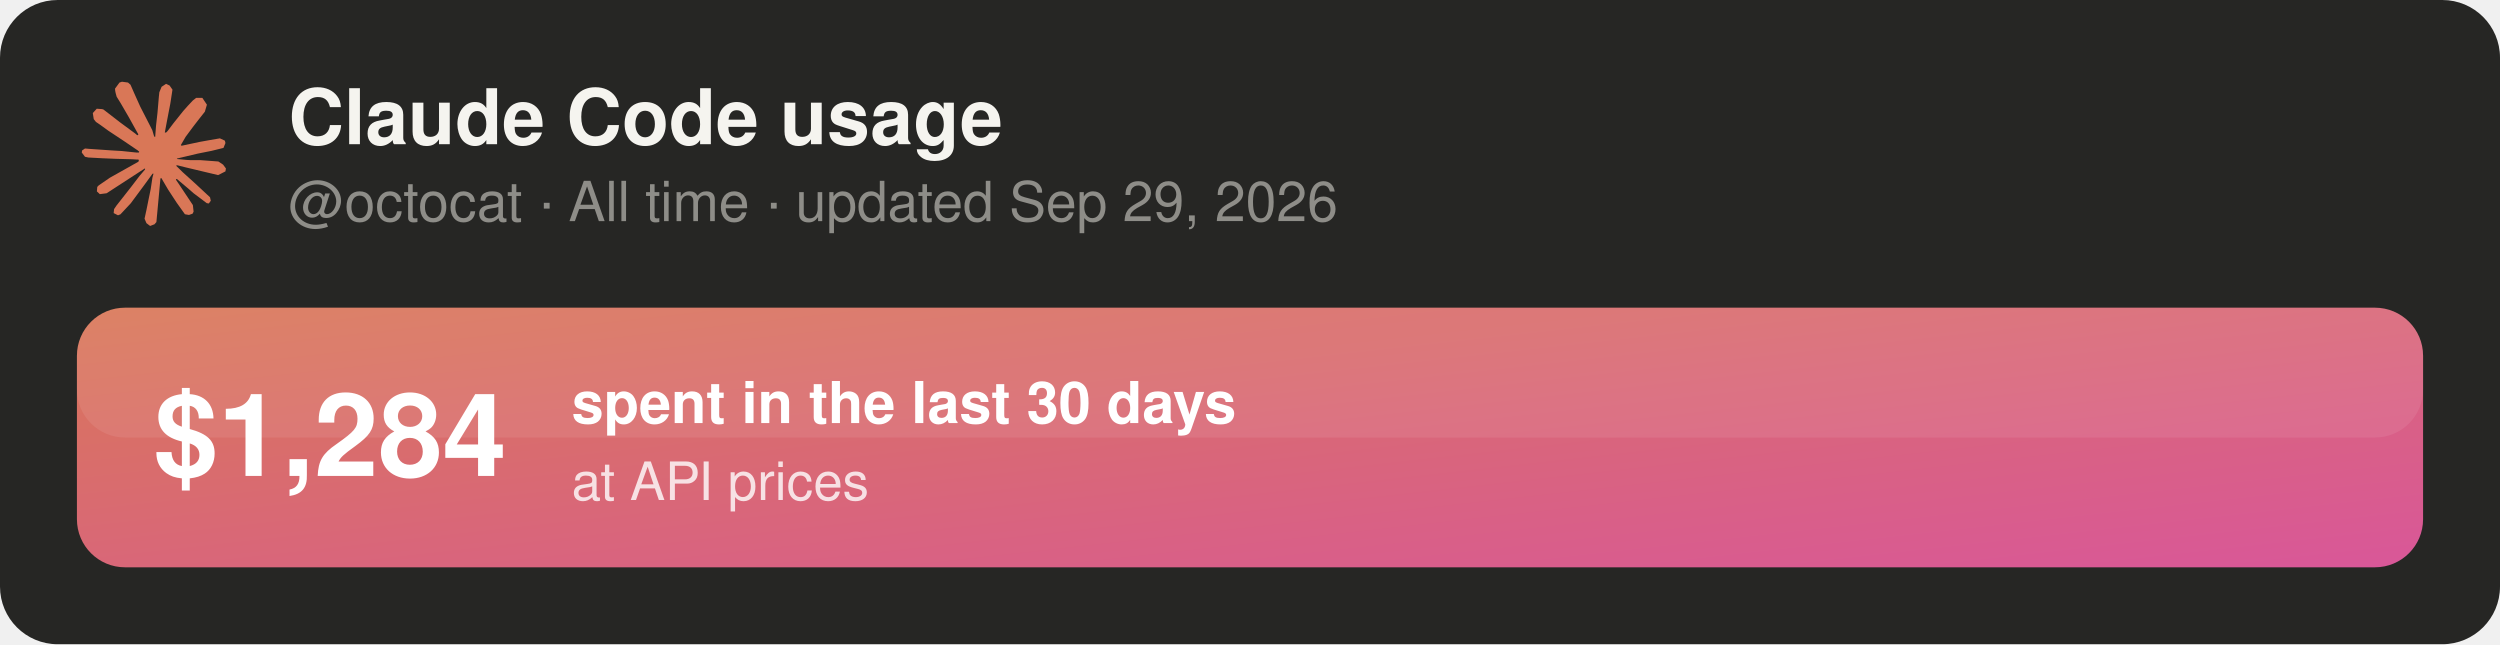
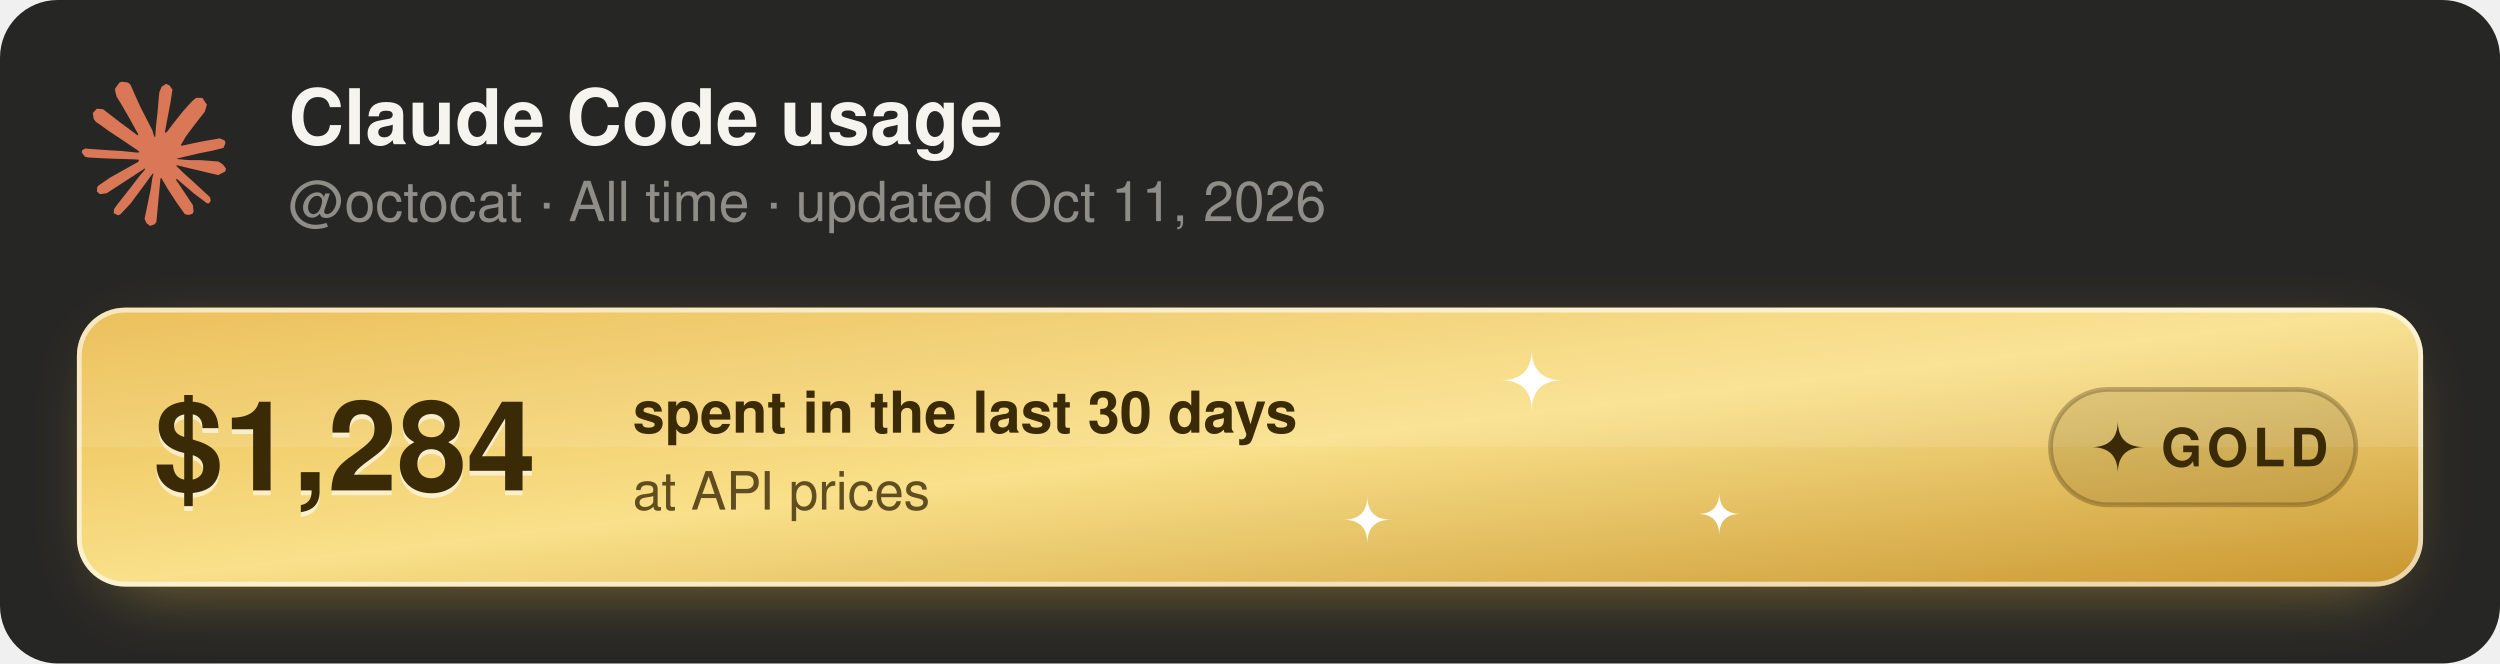
- <svg xmlns="http://www.w3.org/2000/svg" width="520" height="134" viewBox="0 0 520 134" font-family="-apple-system,BlinkMacSystemFont,'Segoe UI',Helvetica,Arial,sans-serif">
-   <rect width="520" height="134" rx="12" fill="#262624" />
+ <svg xmlns="http://www.w3.org/2000/svg" width="520" height="138" viewBox="0 0 520 138" font-family="-apple-system,BlinkMacSystemFont,'Segoe UI',Helvetica,Arial,sans-serif">
+   <rect width="520" height="138" rx="12" fill="#262624" />
  <path transform="translate(17 17) scale(1.25)" fill="#d97757" d="m4.714 15.956 4.717-2.647.079-.231-.079-.128h-.231l-.789-.049-2.696-.073-2.337-.097-2.265-.121-.571-.121-.534-.704.055-.352.48-.322.686.061 1.518.103 2.277.158 1.651.097 2.447.255h.389l.055-.158-.134-.097-.103-.097L6.973 9.836l-2.55-1.688-1.336-.971-.723-.492-.364-.461-.158-1.008.656-.723.88.061.225.061.892.686 1.906 1.475 2.489 1.834.364.303.146-.103.018-.073-.164-.273-1.354-2.447-1.445-2.489-.643-1.032-.17-.619c-.061-.255-.103-.467-.103-.729L6.287.134 6.7 0l.996.134.419.364.619 1.415 1.002 2.228 1.554 3.03.455.898.243.832.091.255h.158v-.146l.128-1.706.237-2.095.231-2.696.079-.759.376-.911.747-.492.583.279.48.686-.067.443-.285 1.852-.559 2.902-.364 1.943h.212l.243-.243.984-1.305 1.651-2.064.729-.82.85-.905.546-.431h1.032l.759 1.129-.34 1.166-1.062 1.348-.88 1.141-1.263 1.7-.789 1.36.073.109.188-.018 2.853-.607 1.542-.279 1.84-.316.832.389.091.395-.328.807-1.967.486-2.307.461-3.436.814-.043.03.049.061 1.548.146.662.036h1.621l3.018.225.789.522.474.638-.079.486-1.214.619-1.639-.389-3.825-.911-1.311-.328h-.182v.109l1.093 1.069 2.003 1.809 2.507 2.331.128.577-.322.455-.34-.049-2.204-1.657-.85-.747-1.925-1.621h-.128v.17l.443.65 2.344 3.521.121 1.081-.17.352-.607.212-.668-.121-1.372-1.925L14.38 17.959l-1.141-1.943-.14.079-.674 7.255-.316.37-.729.279-.607-.461-.322-.747.322-1.475.389-1.925.316-1.53.285-1.9.17-.631-.012-.043-.14.018-1.433 1.967-2.18 2.945-1.724 1.846-.413.164-.716-.37.067-.662.401-.589 2.386-3.036 1.439-1.882.929-1.087-.006-.158h-.055l-6.338 4.116-1.129.146-.486-.455.061-.747.231-.243 1.906-1.311Z" />
  <text x="60" y="30" font-size="16" font-weight="600" fill="#f5f4ef">Claude Code usage</text>
-   <text x="60" y="46" font-size="11.5" fill="#8e8d88">@octocat · All time · updated Sep 29, 2026</text>
+   <text x="60" y="46" font-size="11.5" fill="#8e8d88">@octocat · All time · updated Oct 11, 2026</text>
  <defs>
    <linearGradient id="spend" x1="0" y1="0" x2="1" y2="1">
-       <stop offset="0" stop-color="#d97757" />
-       <stop offset="1" stop-color="#d95799" />
+       <stop offset="0" stop-color="#e9b949" />
+       <stop offset="0.5" stop-color="#f9e08a" />
+       <stop offset="1" stop-color="#c9962f" />
    </linearGradient>
+     <linearGradient id="spend-shine" x1="0" y1="0" x2="1" y2="0">
+       <stop offset="0" stop-color="#fff" stop-opacity="0" />
+       <stop offset="0.5" stop-color="#fff" stop-opacity="0.6" />
+       <stop offset="1" stop-color="#fff" stop-opacity="0" />
+     </linearGradient>
+     <clipPath id="spend-clip">
+       <rect x="16" y="64" width="488" height="58" rx="10" />
+     </clipPath>
+     <filter id="spend-glow" x="-10%" y="-50%" width="120%" height="200%">
+       <feGaussianBlur stdDeviation="7" />
+     </filter>
  </defs>
-   <rect x="16" y="64" width="488" height="54" rx="10" fill="url(#spend)" />
-   <rect x="16" y="64" width="488" height="27" rx="10" fill="#ffffff" fill-opacity="0.08" />
-   <text x="32" y="99" font-size="24" font-weight="700" fill="#ffffff">$1,284</text>
-   <text x="118.9" y="88" font-size="12" font-weight="600" fill="#ffffff">spent in the last 30 days</text>
-   <text x="118.9" y="104" font-size="11" fill="#ffffff" fill-opacity="0.8">at API prices</text>
+   <style>
+ @keyframes cs-shine { 0% { transform: translateX(0) } 55%, 100% { transform: translateX(760px) } }
+ @keyframes cs-twinkle { 0%, 100% { opacity: 0; transform: scale(.3) rotate(0deg) } 50% { opacity: 1; transform: scale(1) rotate(45deg) } }
+ @keyframes cs-flow { to { transform: translateX(-488px) } }
+ .cs-shine { animation: cs-shine 4.5s ease-in-out infinite }
+ .cs-spark { transform-box: fill-box; transform-origin: center; animation: cs-twinkle 2.6s ease-in-out infinite both }
+ .cs-flow { animation: cs-flow 8s linear infinite }
+ @media (prefers-reduced-motion: reduce) { .cs-shine, .cs-spark, .cs-flow { animation: none } .cs-shine { display: none } }
+ </style>
+   <rect x="22" y="72" width="476" height="50" rx="10" fill="#f2c14e" opacity="0.45" filter="url(#spend-glow)" />
+   <g clip-path="url(#spend-clip)">
+     <rect x="16" y="64" width="488" height="58" fill="url(#spend)" />
+     <rect x="16" y="64" width="488" height="29" fill="#ffffff" fill-opacity="0.1" />
+     <g class="cs-shine">
+       <rect x="-150" y="54" width="90" height="78" fill="url(#spend-shine)" transform="skewX(-20)" />
+     </g>
+     <path class="cs-spark" style="animation-delay:0.00s" d="M318.6 72.6Q318.6 79.1 325.1 79.1Q318.6 79.1 318.6 85.6Q318.6 79.1 312.1 79.1Q318.6 79.1 318.6 72.6Z" fill="#ffffff" />
+     <path class="cs-spark" style="animation-delay:0.37s" d="M357.6 102.4Q357.6 106.9 362.1 106.9Q357.6 106.9 357.6 111.4Q357.6 106.9 353.1 106.9Q357.6 106.9 357.6 102.4Z" fill="#ffffff" />
+     <path class="cs-spark" style="animation-delay:0.74s" d="M284.4 103.1Q284.4 108.1 289.4 108.1Q284.4 108.1 284.4 113.1Q284.4 108.1 279.4 108.1Q284.4 108.1 284.4 103.1Z" fill="#ffffff" />
+     <rect x="16.5" y="64.5" width="487" height="57" rx="9.5" fill="none" stroke="#ffffff" stroke-opacity="0.6" />
+   </g>
+   <text x="32" y="103" font-size="26" font-weight="800" fill="#ffffff" fill-opacity="0.6">$1,284</text>
+   <text x="32" y="102" font-size="26" font-weight="800" fill="#3b2a06">$1,284</text>
+   <text x="131.6" y="90" font-size="12" font-weight="600" fill="#3b2a06">spent in the last 30 days</text>
+   <text x="131.6" y="106" font-size="11" fill="#3b2a06" fill-opacity="0.8">at API prices</text>
+   <rect x="426.5" y="81" width="63.5" height="24" rx="12" fill="#3b2a06" fill-opacity="0.12" stroke="#3b2a06" stroke-opacity="0.3" />
+   <path d="M440.5 87.5Q440.5 93 446 93Q440.5 93 440.5 98.5Q440.5 93 435 93Q440.5 93 440.5 87.5Z" fill="#3b2a06" />
+   <text x="449.5" y="97" font-size="11" font-weight="700" letter-spacing="1" fill="#3b2a06">GOLD</text>
</svg>
